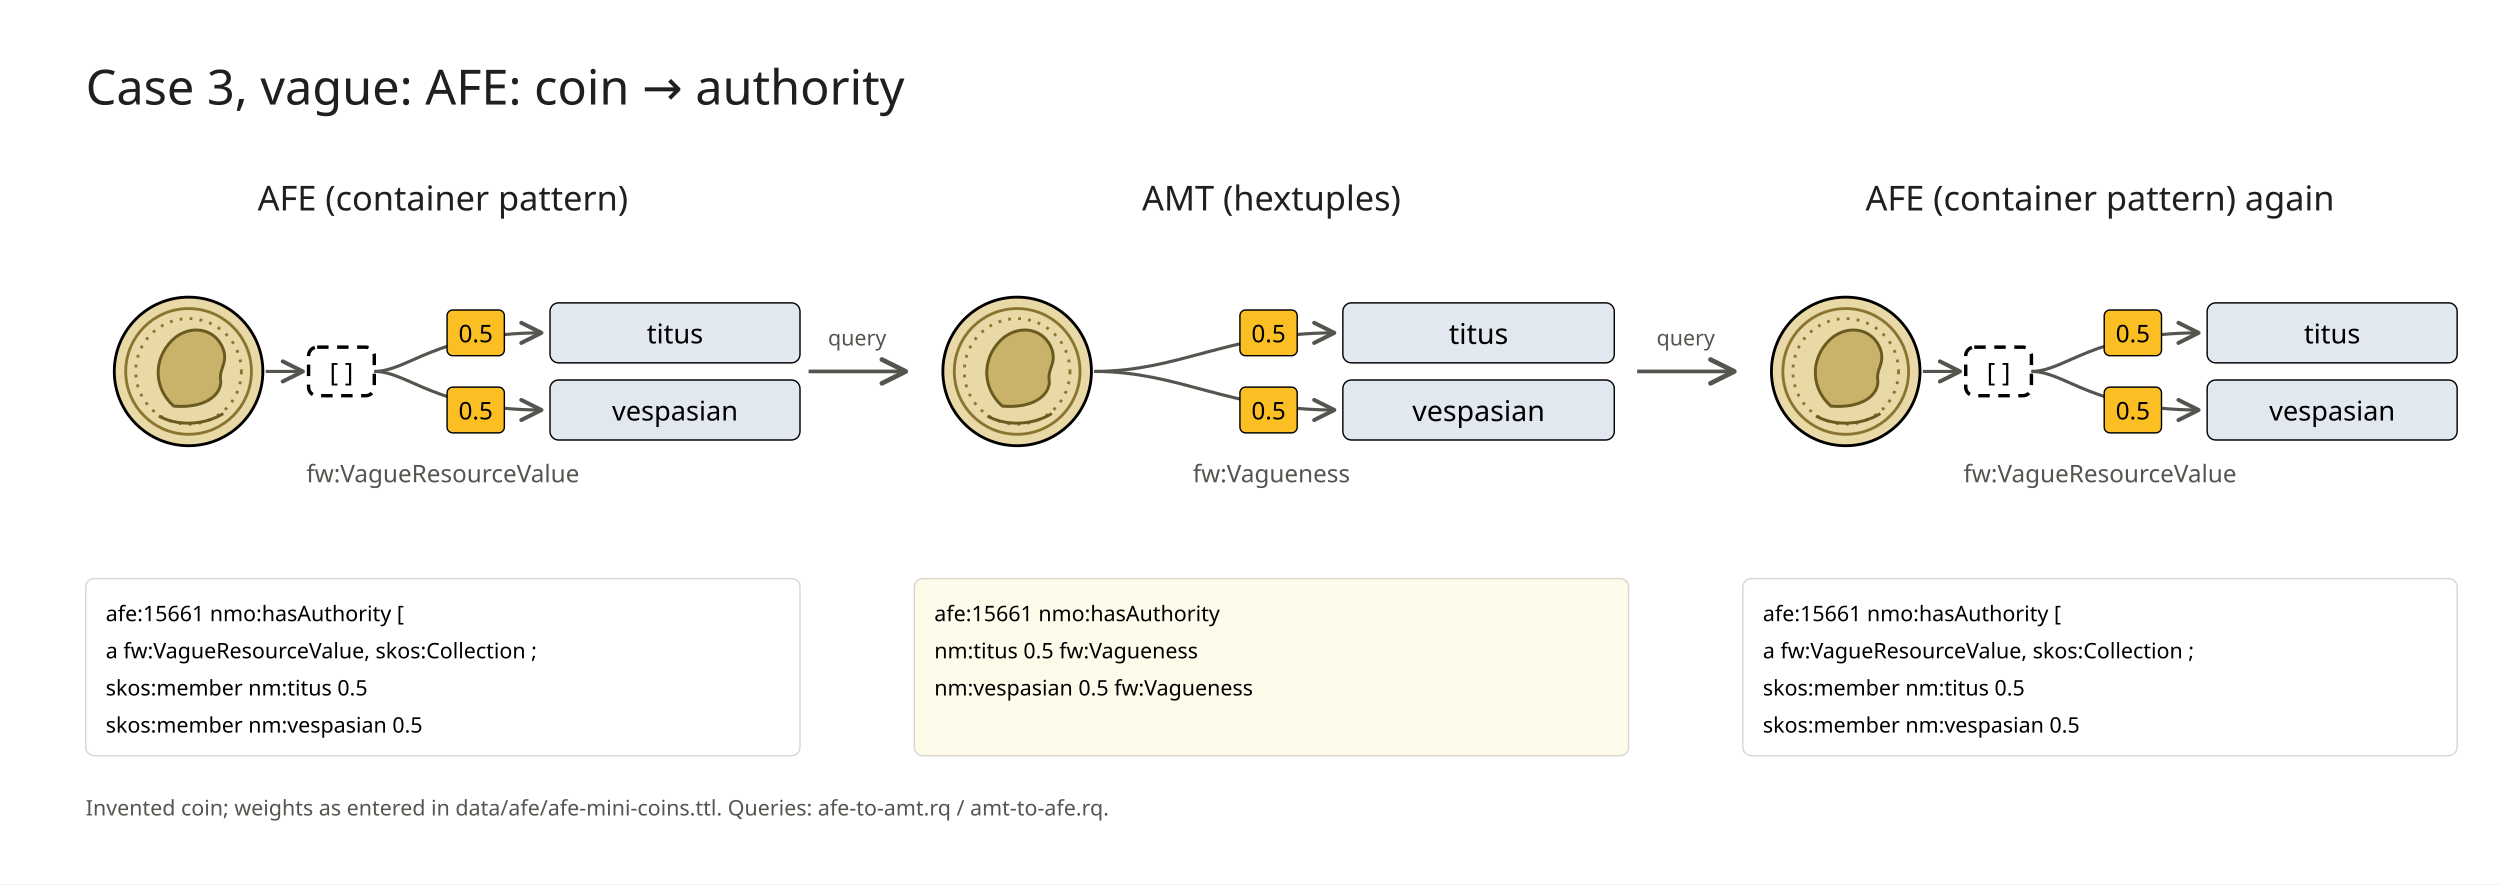
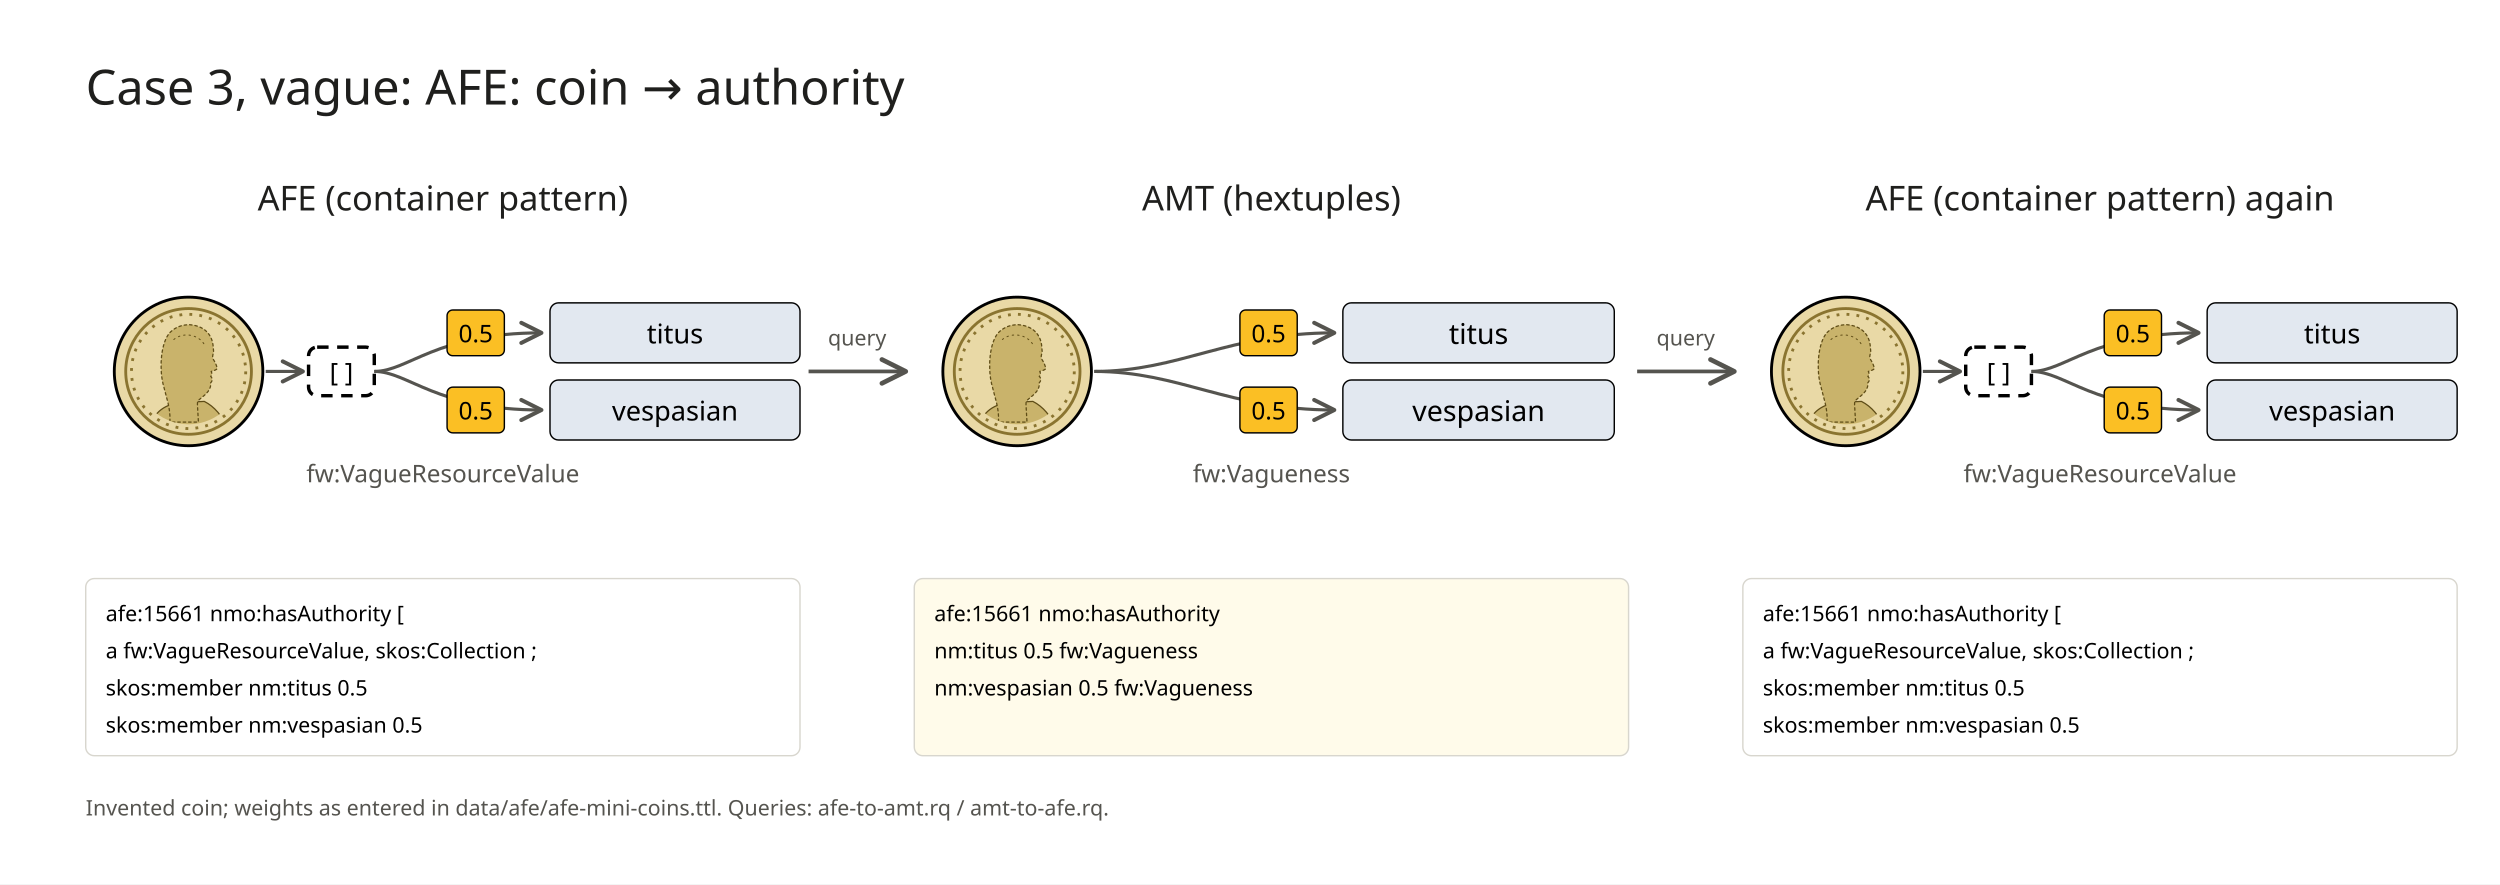
<svg xmlns="http://www.w3.org/2000/svg" width="1750" height="619" viewBox="0 0 1750 619" role="img">
  <rect width="1750" height="619" fill="#ffffff" />
  <defs>
    <marker id="a" viewBox="0 0 10 10" refX="9" refY="5" markerWidth="8" markerHeight="8" orient="auto-start-reverse">
      <path d="M1 1L9 5L1 9" fill="none" stroke="#55544f" stroke-width="1.6" stroke-linecap="round" stroke-linejoin="round" />
    </marker>
  </defs>
  <text x="60" y="60" text-anchor="start" dominant-baseline="central" font-family="Fira Sans" font-size="34" font-weight="500" fill="#1f1f1d">Case 3, vague: AFE: coin → authority</text>
  <text x="310.0" y="138" text-anchor="middle" dominant-baseline="central" font-family="Fira Sans" font-size="24" font-weight="500" fill="#1f1f1d">AFE (container pattern)</text>
+   <defs>
+     <clipPath id="pt35">
+       <circle r="37" />
+     </clipPath>
+   </defs>
  <g transform="translate(132,260)">
    <circle r="52" fill="#e9d9a6" stroke="#000000" stroke-width="2" />
    <circle r="44" fill="none" stroke="#8a7430" stroke-width="2" />
-     <circle r="37" fill="none" stroke="#8a7430" stroke-width="2" stroke-dasharray="2 5" />
-     <g transform="scale(0.867)">
-       <path d="M-12,28 C-30,12 -28,-14 -10,-28 C4,-38 22,-34 28,-18 C32,-6 24,-2 26,8 C26,20 12,30 -12,28 Z" fill="#c9b36b" stroke="#6b5a1f" stroke-width="2.4" stroke-linejoin="round" />
-       <path d="M-24,36 C-10,44 12,44 28,34" fill="none" stroke="#6b5a1f" stroke-width="2.4" />
+     <circle r="40" fill="none" stroke="#8a7430" stroke-width="2" stroke-dasharray="2 5" />
+     <g clip-path="url(#pt35)">
+       <g transform="scale(0.3442) translate(-100,-125)">
+         <path d="M22,244 C26,206 56,190 88,188 L132,186 C152,196 170,216 180,244 Z" fill="#c9b36b" stroke="#5e4c16" stroke-width="2.6" stroke-linejoin="round" stroke-linecap="round" />
+         <path d="M102,30 C132,32 148,50 150,74 L151,86 C149,92 148,96 150,100 C154,106 158,114 158,120 C154,123 149,124 146,125 C148,129 148,133 145,135 C149,139 149,144 145,148 C146,156 142,164 136,170 C130,176 124,180 120,184 C118,186 118,188 118,192 L120,228 L62,228 C64,200 54,176 48,150 C40,116 44,66 62,46 C74,34 88,30 102,30 Z" fill="#c9b36b" stroke="#5e4c16" stroke-width="2.6" stroke-linejoin="round" stroke-linecap="round" stroke-dasharray="5 6" />
+         <path d="M70,60 C90,44 120,50 132,70" stroke="#5e4c16" stroke-width="2" stroke-linejoin="round" stroke-linecap="round" fill="none" stroke-dasharray="3 8" />
+       </g>
    </g>
  </g>
  <path d="M186,260 L212,260" fill="none" stroke="#55544f" stroke-width="2.2" marker-end="url(#a)" />
  <rect x="216" y="243" width="46" height="34" rx="6" fill="#ffffff" stroke="#000000" stroke-width="2.4" stroke-dasharray="8 6" />
  <text x="239.0" y="260.0" text-anchor="middle" dominant-baseline="central" font-family="Fira Sans" font-size="18" font-weight="500" fill="#000000">[ ]</text>
  <path d="M262,260 C286,260 305,233.0 379,233.0" fill="none" stroke="#55544f" stroke-width="2.2" marker-end="url(#a)" />
  <rect x="312.95" y="217.0" width="40.1" height="32" rx="4" fill="#fbbf24" stroke="#000000" stroke-width="1" />
  <text x="333.0" y="233.0" text-anchor="middle" dominant-baseline="central" font-family="Fira Sans" font-size="17" fill="#000000">0.5</text>
  <rect x="385" y="212.0" width="175" height="42" rx="6" fill="#e2e8f0" stroke="#000000" stroke-width="1" />
  <text x="472.5" y="233.0" text-anchor="middle" dominant-baseline="central" font-family="Fira Sans" font-size="19" font-weight="500" fill="#000000">titus</text>
  <path d="M262,260 C286,260 305,287.0 379,287.0" fill="none" stroke="#55544f" stroke-width="2.2" marker-end="url(#a)" />
  <rect x="312.95" y="271.0" width="40.1" height="32" rx="4" fill="#fbbf24" stroke="#000000" stroke-width="1" />
  <text x="333.0" y="287.0" text-anchor="middle" dominant-baseline="central" font-family="Fira Sans" font-size="17" fill="#000000">0.5</text>
  <rect x="385" y="266.0" width="175" height="42" rx="6" fill="#e2e8f0" stroke="#000000" stroke-width="1" />
  <text x="472.5" y="287.0" text-anchor="middle" dominant-baseline="central" font-family="Fira Sans" font-size="19" font-weight="500" fill="#000000">vespasian</text>
  <text x="310.0" y="331.0" text-anchor="middle" dominant-baseline="central" font-family="Fira Sans" font-size="17" font-weight="500" fill="#55544f">fw:VagueResourceValue</text>
  <rect x="60" y="405" width="500" height="124" rx="6" fill="#ffffff" stroke="#d8d6ce" stroke-width="1" />
  <text x="74" y="429" text-anchor="start" dominant-baseline="central" font-family="Fira Sans" font-size="15" fill="#000000">afe:15661  nmo:hasAuthority  [</text>
  <text x="74" y="455" text-anchor="start" dominant-baseline="central" font-family="Fira Sans" font-size="15" fill="#000000">    a fw:VagueResourceValue, skos:Collection ;</text>
  <text x="74" y="481" text-anchor="start" dominant-baseline="central" font-family="Fira Sans" font-size="15" fill="#000000">    skos:member  nm:titus   0.5</text>
  <text x="74" y="507" text-anchor="start" dominant-baseline="central" font-family="Fira Sans" font-size="15" fill="#000000">    skos:member  nm:vespasian   0.5</text>
  <text x="890.0" y="138" text-anchor="middle" dominant-baseline="central" font-family="Fira Sans" font-size="24" font-weight="500" fill="#1f1f1d">AMT (hextuples)</text>
+   <defs>
+     <clipPath id="pt36">
+       <circle r="37" />
+     </clipPath>
+   </defs>
  <g transform="translate(712,260)">
    <circle r="52" fill="#e9d9a6" stroke="#000000" stroke-width="2" />
    <circle r="44" fill="none" stroke="#8a7430" stroke-width="2" />
-     <circle r="37" fill="none" stroke="#8a7430" stroke-width="2" stroke-dasharray="2 5" />
-     <g transform="scale(0.867)">
-       <path d="M-12,28 C-30,12 -28,-14 -10,-28 C4,-38 22,-34 28,-18 C32,-6 24,-2 26,8 C26,20 12,30 -12,28 Z" fill="#c9b36b" stroke="#6b5a1f" stroke-width="2.4" stroke-linejoin="round" />
-       <path d="M-24,36 C-10,44 12,44 28,34" fill="none" stroke="#6b5a1f" stroke-width="2.4" />
+     <circle r="40" fill="none" stroke="#8a7430" stroke-width="2" stroke-dasharray="2 5" />
+     <g clip-path="url(#pt36)">
+       <g transform="scale(0.3442) translate(-100,-125)">
+         <path d="M22,244 C26,206 56,190 88,188 L132,186 C152,196 170,216 180,244 Z" fill="#c9b36b" stroke="#5e4c16" stroke-width="2.6" stroke-linejoin="round" stroke-linecap="round" />
+         <path d="M102,30 C132,32 148,50 150,74 L151,86 C149,92 148,96 150,100 C154,106 158,114 158,120 C154,123 149,124 146,125 C148,129 148,133 145,135 C149,139 149,144 145,148 C146,156 142,164 136,170 C130,176 124,180 120,184 C118,186 118,188 118,192 L120,228 L62,228 C64,200 54,176 48,150 C40,116 44,66 62,46 C74,34 88,30 102,30 Z" fill="#c9b36b" stroke="#5e4c16" stroke-width="2.6" stroke-linejoin="round" stroke-linecap="round" stroke-dasharray="5 6" />
+         <path d="M70,60 C90,44 120,50 132,70" stroke="#5e4c16" stroke-width="2" stroke-linejoin="round" stroke-linecap="round" fill="none" stroke-dasharray="3 8" />
+       </g>
    </g>
  </g>
  <path d="M766,260 C826,260 860,233.0 934,233.0" fill="none" stroke="#55544f" stroke-width="2.2" marker-end="url(#a)" />
  <rect x="867.95" y="217.0" width="40.1" height="32" rx="4" fill="#fbbf24" stroke="#000000" stroke-width="1" />
  <text x="888.0" y="233.0" text-anchor="middle" dominant-baseline="central" font-family="Fira Sans" font-size="17" fill="#000000">0.5</text>
  <rect x="940" y="212.0" width="190" height="42" rx="6" fill="#e2e8f0" stroke="#000000" stroke-width="1" />
  <text x="1035.0" y="233.0" text-anchor="middle" dominant-baseline="central" font-family="Fira Sans" font-size="20" font-weight="500" fill="#000000">titus</text>
  <path d="M766,260 C826,260 860,287.0 934,287.0" fill="none" stroke="#55544f" stroke-width="2.2" marker-end="url(#a)" />
  <rect x="867.95" y="271.0" width="40.1" height="32" rx="4" fill="#fbbf24" stroke="#000000" stroke-width="1" />
  <text x="888.0" y="287.0" text-anchor="middle" dominant-baseline="central" font-family="Fira Sans" font-size="17" fill="#000000">0.5</text>
  <rect x="940" y="266.0" width="190" height="42" rx="6" fill="#e2e8f0" stroke="#000000" stroke-width="1" />
  <text x="1035.0" y="287.0" text-anchor="middle" dominant-baseline="central" font-family="Fira Sans" font-size="20" font-weight="500" fill="#000000">vespasian</text>
  <text x="890.0" y="331.0" text-anchor="middle" dominant-baseline="central" font-family="Fira Sans" font-size="17" font-weight="500" fill="#55544f">fw:Vagueness</text>
  <rect x="640" y="405" width="500" height="124" rx="6" fill="#fffbea" stroke="#d8d6ce" stroke-width="1" />
  <text x="654" y="429" text-anchor="start" dominant-baseline="central" font-family="Fira Sans" font-size="15" fill="#000000">afe:15661  nmo:hasAuthority</text>
  <text x="654" y="455" text-anchor="start" dominant-baseline="central" font-family="Fira Sans" font-size="15" fill="#000000">    nm:titus   0.5   fw:Vagueness</text>
  <text x="654" y="481" text-anchor="start" dominant-baseline="central" font-family="Fira Sans" font-size="15" fill="#000000">    nm:vespasian   0.5   fw:Vagueness</text>
  <text x="1470.0" y="138" text-anchor="middle" dominant-baseline="central" font-family="Fira Sans" font-size="24" font-weight="500" fill="#1f1f1d">AFE (container pattern) again</text>
+   <defs>
+     <clipPath id="pt37">
+       <circle r="37" />
+     </clipPath>
+   </defs>
  <g transform="translate(1292,260)">
    <circle r="52" fill="#e9d9a6" stroke="#000000" stroke-width="2" />
    <circle r="44" fill="none" stroke="#8a7430" stroke-width="2" />
-     <circle r="37" fill="none" stroke="#8a7430" stroke-width="2" stroke-dasharray="2 5" />
-     <g transform="scale(0.867)">
-       <path d="M-12,28 C-30,12 -28,-14 -10,-28 C4,-38 22,-34 28,-18 C32,-6 24,-2 26,8 C26,20 12,30 -12,28 Z" fill="#c9b36b" stroke="#6b5a1f" stroke-width="2.4" stroke-linejoin="round" />
-       <path d="M-24,36 C-10,44 12,44 28,34" fill="none" stroke="#6b5a1f" stroke-width="2.4" />
+     <circle r="40" fill="none" stroke="#8a7430" stroke-width="2" stroke-dasharray="2 5" />
+     <g clip-path="url(#pt37)">
+       <g transform="scale(0.3442) translate(-100,-125)">
+         <path d="M22,244 C26,206 56,190 88,188 L132,186 C152,196 170,216 180,244 Z" fill="#c9b36b" stroke="#5e4c16" stroke-width="2.6" stroke-linejoin="round" stroke-linecap="round" />
+         <path d="M102,30 C132,32 148,50 150,74 L151,86 C149,92 148,96 150,100 C154,106 158,114 158,120 C154,123 149,124 146,125 C148,129 148,133 145,135 C149,139 149,144 145,148 C146,156 142,164 136,170 C130,176 124,180 120,184 C118,186 118,188 118,192 L120,228 L62,228 C64,200 54,176 48,150 C40,116 44,66 62,46 C74,34 88,30 102,30 Z" fill="#c9b36b" stroke="#5e4c16" stroke-width="2.6" stroke-linejoin="round" stroke-linecap="round" stroke-dasharray="5 6" />
+         <path d="M70,60 C90,44 120,50 132,70" stroke="#5e4c16" stroke-width="2" stroke-linejoin="round" stroke-linecap="round" fill="none" stroke-dasharray="3 8" />
+       </g>
    </g>
  </g>
  <path d="M1346,260 L1372,260" fill="none" stroke="#55544f" stroke-width="2.2" marker-end="url(#a)" />
  <rect x="1376" y="243" width="46" height="34" rx="6" fill="#ffffff" stroke="#000000" stroke-width="2.4" stroke-dasharray="8 6" />
  <text x="1399.0" y="260.0" text-anchor="middle" dominant-baseline="central" font-family="Fira Sans" font-size="18" font-weight="500" fill="#000000">[ ]</text>
  <path d="M1422,260 C1446,260 1465,233.0 1539,233.0" fill="none" stroke="#55544f" stroke-width="2.2" marker-end="url(#a)" />
  <rect x="1472.95" y="217.0" width="40.1" height="32" rx="4" fill="#fbbf24" stroke="#000000" stroke-width="1" />
  <text x="1493.0" y="233.0" text-anchor="middle" dominant-baseline="central" font-family="Fira Sans" font-size="17" fill="#000000">0.5</text>
  <rect x="1545" y="212.0" width="175" height="42" rx="6" fill="#e2e8f0" stroke="#000000" stroke-width="1" />
  <text x="1632.5" y="233.0" text-anchor="middle" dominant-baseline="central" font-family="Fira Sans" font-size="19" font-weight="500" fill="#000000">titus</text>
  <path d="M1422,260 C1446,260 1465,287.0 1539,287.0" fill="none" stroke="#55544f" stroke-width="2.2" marker-end="url(#a)" />
  <rect x="1472.95" y="271.0" width="40.1" height="32" rx="4" fill="#fbbf24" stroke="#000000" stroke-width="1" />
  <text x="1493.0" y="287.0" text-anchor="middle" dominant-baseline="central" font-family="Fira Sans" font-size="17" fill="#000000">0.5</text>
  <rect x="1545" y="266.0" width="175" height="42" rx="6" fill="#e2e8f0" stroke="#000000" stroke-width="1" />
  <text x="1632.5" y="287.0" text-anchor="middle" dominant-baseline="central" font-family="Fira Sans" font-size="19" font-weight="500" fill="#000000">vespasian</text>
  <text x="1470.0" y="331.0" text-anchor="middle" dominant-baseline="central" font-family="Fira Sans" font-size="17" font-weight="500" fill="#55544f">fw:VagueResourceValue</text>
  <rect x="1220" y="405" width="500" height="124" rx="6" fill="#ffffff" stroke="#d8d6ce" stroke-width="1" />
  <text x="1234" y="429" text-anchor="start" dominant-baseline="central" font-family="Fira Sans" font-size="15" fill="#000000">afe:15661  nmo:hasAuthority  [</text>
  <text x="1234" y="455" text-anchor="start" dominant-baseline="central" font-family="Fira Sans" font-size="15" fill="#000000">    a fw:VagueResourceValue, skos:Collection ;</text>
  <text x="1234" y="481" text-anchor="start" dominant-baseline="central" font-family="Fira Sans" font-size="15" fill="#000000">    skos:member  nm:titus   0.5</text>
  <text x="1234" y="507" text-anchor="start" dominant-baseline="central" font-family="Fira Sans" font-size="15" fill="#000000">    skos:member  nm:vespasian   0.5</text>
  <path d="M566,260 L634,260" fill="none" stroke="#55544f" stroke-width="2.6" marker-end="url(#a)" />
  <text x="600.0" y="236" text-anchor="middle" dominant-baseline="central" font-family="Fira Sans" font-size="15" fill="#55544f">query</text>
  <path d="M1146,260 L1214,260" fill="none" stroke="#55544f" stroke-width="2.6" marker-end="url(#a)" />
  <text x="1180.0" y="236" text-anchor="middle" dominant-baseline="central" font-family="Fira Sans" font-size="15" fill="#55544f">query</text>
  <text x="60" y="565" text-anchor="start" dominant-baseline="central" font-family="Fira Sans" font-size="15" fill="#55544f">Invented coin; weights as entered in data/afe/afe-mini-coins.ttl. Queries: afe-to-amt.rq / amt-to-afe.rq.</text>
</svg>
